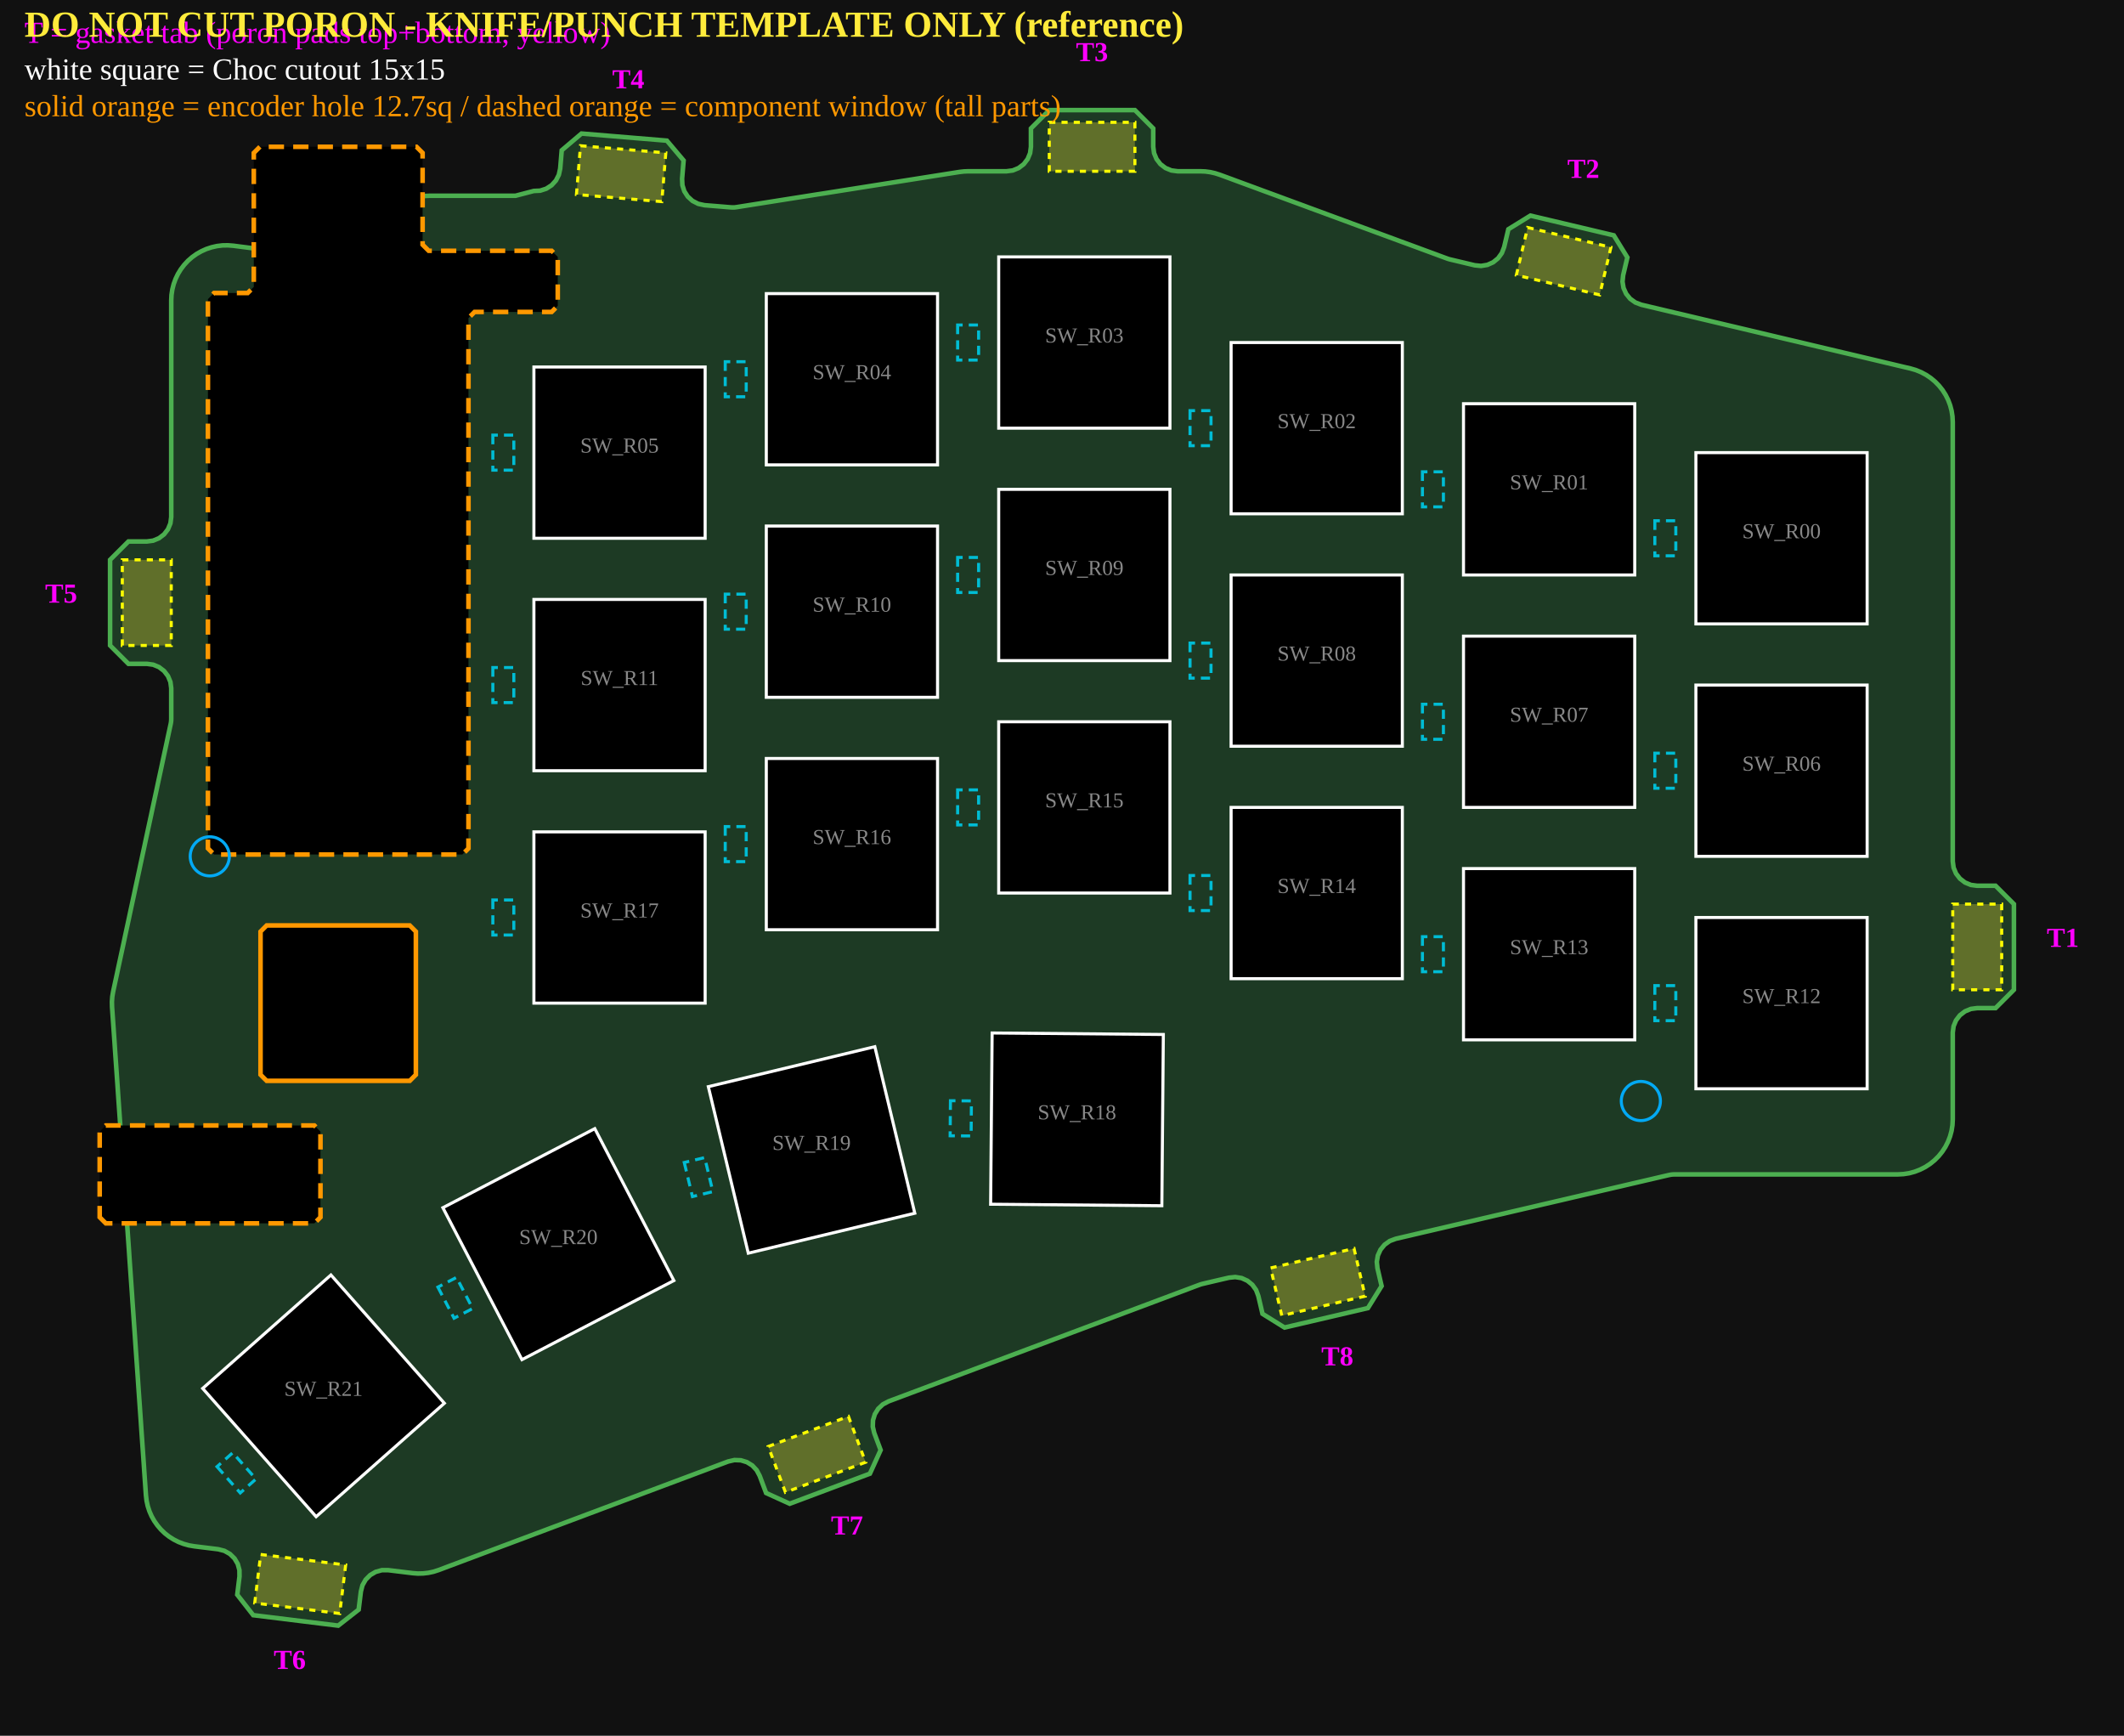
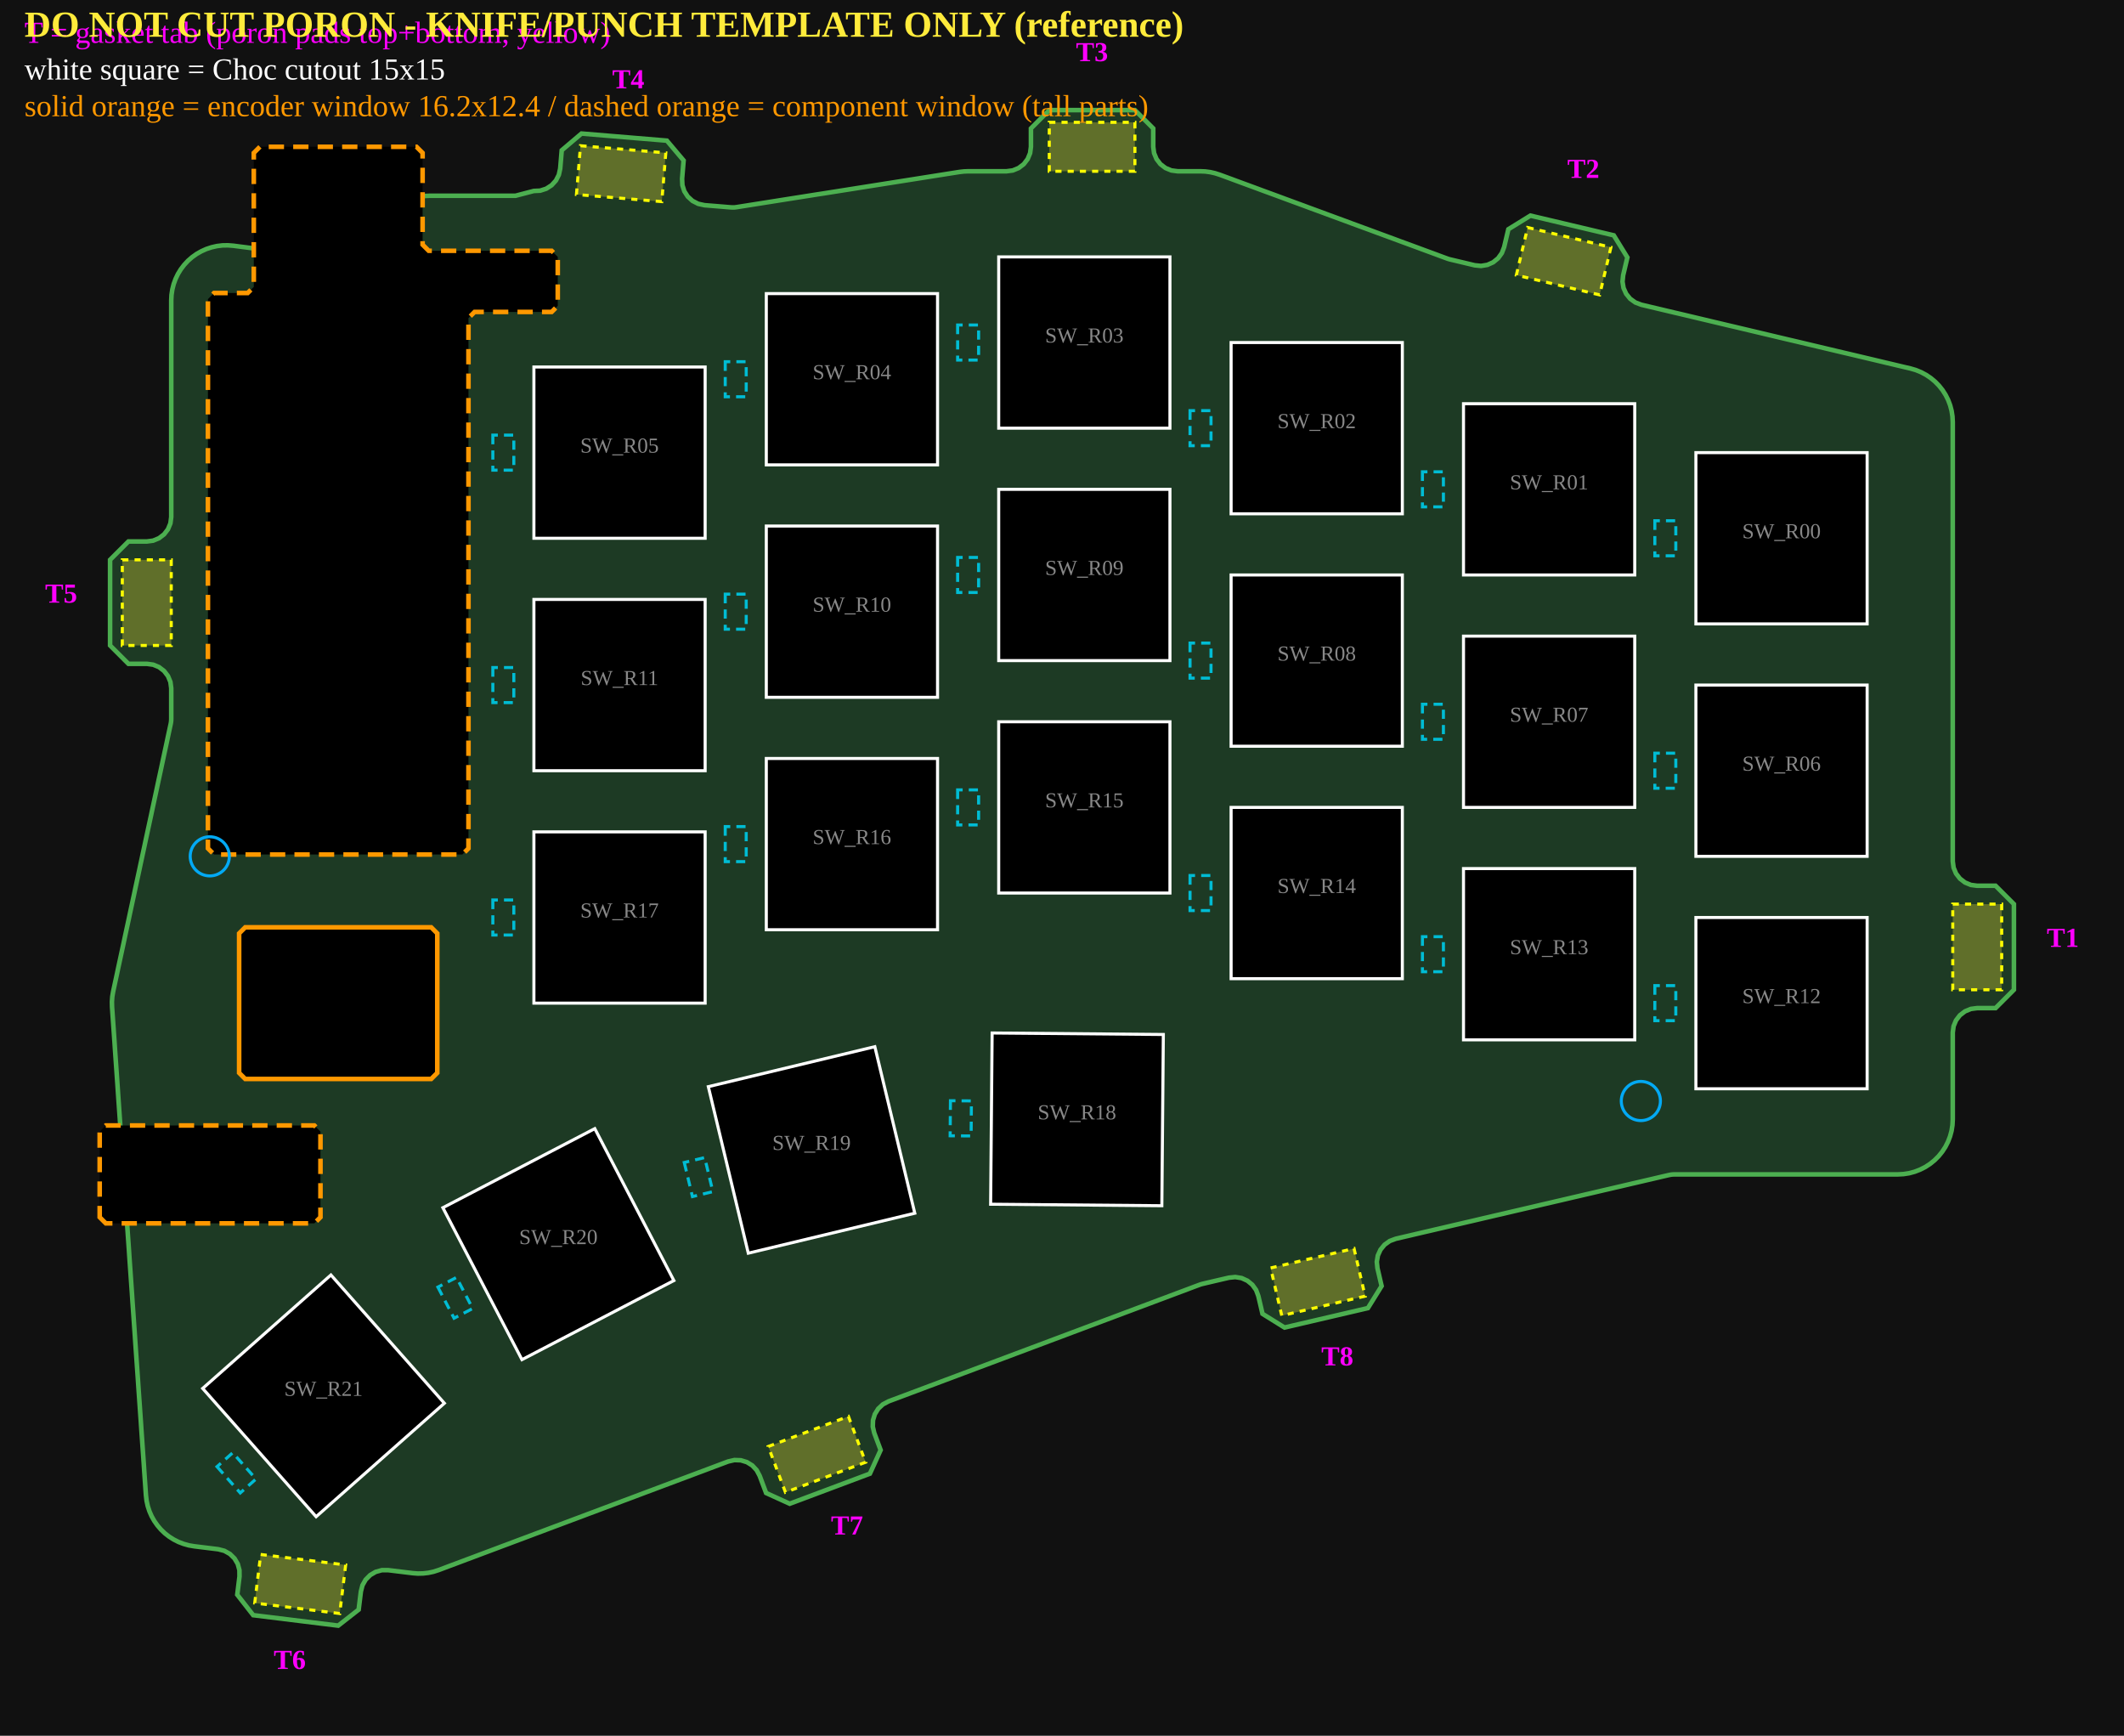
<svg xmlns="http://www.w3.org/2000/svg" width="694.6" height="567.54" viewBox="0 0 694.6 567.54">
  <rect width="694.6" height="567.54" fill="#111" />
  <polygon points="638.6,366.0 638.6,364.0 638.6,362.0 638.6,360.0 638.6,358.0 638.6,356.0 638.6,354.0 638.6,352.0 638.6,350.0 638.6,348.0 638.6,346.0 638.6,344.0 638.6,342.0 638.6,337.62 638.87,335.55 639.67,333.62 640.94,331.96 642.6,330.69 644.53,329.89 646.6,329.62 652.6,329.62 658.6,323.62 658.6,295.62 652.6,289.62 646.6,289.62 644.53,289.35 642.6,288.55 640.94,287.27 639.67,285.62 638.87,283.69 638.6,281.62 638.6,276.0 638.6,274.0 638.6,272.0 638.6,270.0 638.6,268.0 638.6,266.0 638.6,264.0 638.6,262.0 638.6,260.0 638.6,258.0 638.6,256.0 638.6,254.0 638.6,252.0 638.6,250.0 638.6,248.0 638.6,246.0 638.6,244.0 638.6,242.0 638.6,240.0 638.6,238.0 638.6,236.0 638.6,234.0 638.6,232.0 638.6,230.0 638.6,228.0 638.6,226.0 638.6,224.0 638.6,222.0 638.6,220.0 638.6,218.0 638.6,216.0 638.6,214.0 638.6,212.0 638.6,210.0 638.6,208.0 638.6,206.0 638.6,204.0 638.6,202.0 638.6,200.0 638.6,198.0 638.6,196.0 638.6,194.0 638.6,192.0 638.6,190.0 638.6,188.0 638.6,186.0 638.6,184.0 638.6,182.0 638.6,180.0 638.6,178.0 638.6,176.0 638.6,174.0 638.6,172.0 638.6,170.0 638.6,168.0 638.6,166.0 638.6,164.0 638.6,162.0 638.6,160.0 638.6,158.0 638.6,156.0 638.6,154.0 638.6,152.0 638.6,150.0 638.6,148.0 638.6,146.0 638.6,144.0 638.6,142.0 638.6,140.0 638.6,138.0 638.5,136.15 638.22,134.32 637.75,132.53 637.1,130.8 636.27,129.14 635.28,127.58 634.12,126.12 632.83,124.8 631.41,123.61 629.88,122.58 628.24,121.7 626.53,121.0 624.75,120.48 622.77,120.02 620.79,119.55 618.81,119.08 616.83,118.61 614.85,118.14 612.87,117.67 610.89,117.2 608.91,116.73 606.93,116.26 604.95,115.79 602.97,115.33 600.99,114.86 599.01,114.39 597.03,113.92 595.05,113.45 593.07,112.98 591.09,112.51 589.11,112.04 587.13,111.57 585.15,111.11 583.17,110.64 581.19,110.17 579.21,109.7 577.23,109.23 575.25,108.76 573.27,108.29 571.29,107.82 569.31,107.35 567.33,106.88 565.35,106.42 563.37,105.95 561.39,105.48 559.41,105.01 557.43,104.54 555.45,104.07 553.47,103.6 551.49,103.13 549.51,102.66 547.53,102.2 545.55,101.73 543.57,101.26 541.59,100.79 536.75,99.64 534.8,98.9 533.1,97.68 531.79,96.06 530.93,94.15 530.6,92.09 530.81,90.01 532.19,84.17 527.74,76.95 500.49,70.5 493.27,74.96 491.89,80.79 491.14,82.75 489.92,84.44 488.3,85.76 486.4,86.61 484.34,86.95 482.26,86.74 478.23,85.78 476.25,85.31 474.27,84.84 473.81,84.72 473.35,84.57 471.39,83.85 469.43,83.12 467.47,82.4 465.51,81.68 463.55,80.95 461.58,80.23 459.62,79.51 457.66,78.79 455.7,78.06 453.74,77.34 451.78,76.62 449.82,75.9 447.86,75.17 445.89,74.45 443.93,73.73 441.97,73.01 440.01,72.28 438.05,71.56 436.09,70.84 434.13,70.12 432.17,69.39 430.2,68.67 428.24,67.95 426.28,67.22 424.32,66.5 422.36,65.78 420.4,65.06 418.44,64.33 416.48,63.61 414.51,62.89 412.55,62.17 410.59,61.44 408.63,60.72 406.67,60.0 404.71,59.28 402.75,58.55 400.79,57.83 398.82,57.11 397.31,56.63 395.76,56.28 394.19,56.07 392.6,56.0 390.6,56.0 385.14,56.0 383.07,55.73 381.14,54.93 379.48,53.66 378.21,52.0 377.41,50.07 377.14,48.0 377.14,42.0 371.14,36.0 343.14,36.0 337.14,42.0 337.14,48.0 336.87,50.07 336.07,52.0 334.8,53.66 333.14,54.93 331.21,55.73 329.14,56.0 324.6,56.0 322.6,56.0 320.6,56.0 318.6,56.0 316.6,56.0 315.19,56.06 313.79,56.22 311.77,56.54 309.74,56.86 307.72,57.18 305.69,57.5 303.67,57.82 301.64,58.14 299.62,58.46 297.59,58.78 295.57,59.1 293.54,59.42 291.52,59.74 289.49,60.06 287.47,60.38 285.44,60.7 283.42,61.02 281.39,61.34 279.37,61.66 277.34,61.98 275.31,62.3 273.29,62.62 271.26,62.94 269.24,63.26 267.21,63.57 265.19,63.89 263.16,64.21 261.14,64.53 259.11,64.85 257.09,65.17 255.06,65.49 253.04,65.81 251.01,66.13 248.99,66.45 246.96,66.77 244.94,67.09 242.91,67.41 240.89,67.73 240.25,67.81 239.61,67.83 238.97,67.8 236.93,67.63 234.89,67.46 230.37,67.09 228.33,66.64 226.47,65.69 224.92,64.28 223.79,62.53 223.16,60.54 223.06,58.45 223.56,52.47 218.08,45.99 190.17,43.67 183.7,49.15 183.2,55.13 182.75,57.17 181.8,59.03 180.39,60.57 178.64,61.7 176.65,62.34 174.56,62.44 168.6,64.0 166.6,64.0 164.6,64.0 162.6,64.0 160.6,64.0 158.6,64.0 156.6,64.0 154.6,64.0 152.6,64.0 150.6,64.0 148.6,64.0 146.6,64.0 144.6,64.0 142.6,64.0 140.6,64.0 138.94,64.08 137.3,64.3 135.69,64.68 134.12,65.21 132.6,65.88 132.6,67.93 132.6,69.99 132.6,72.04 132.6,74.1 132.6,76.16 132.6,78.21 132.6,80.27 132.6,82.33 132.6,84.38 132.6,86.44 132.6,88.49 132.6,90.55 132.6,92.61 132.6,94.66 132.6,96.72 132.6,98.78 132.6,100.83 132.6,102.89 132.6,104.94 132.6,107.0 130.6,107.0 128.6,107.0 126.6,107.0 124.6,107.0 122.6,107.0 120.6,107.0 118.6,107.0 116.6,107.0 114.6,107.0 112.6,107.0 110.6,107.0 108.6,107.0 106.6,107.0 104.6,107.0 102.6,107.0 100.6,107.0 98.6,107.0 96.6,107.0 94.6,107.0 92.6,107.0 90.6,107.0 88.6,107.0 88.6,104.91 88.6,102.82 88.6,100.74 88.6,98.65 88.6,96.56 88.6,94.47 88.6,92.39 88.6,90.3 88.6,88.21 88.6,86.12 88.6,84.04 88.6,81.95 86.55,81.68 84.51,81.42 82.46,81.15 80.42,80.88 78.37,80.62 76.32,80.35 74.53,80.21 72.73,80.24 70.94,80.46 69.19,80.86 67.48,81.42 65.84,82.16 64.28,83.05 62.81,84.1 61.46,85.28 60.24,86.6 59.14,88.04 58.2,89.57 57.42,91.19 56.8,92.88 56.36,94.62 56.09,96.4 56.0,98.2 56.0,100.21 56.0,102.22 56.0,104.24 56.0,106.25 56.0,108.26 56.0,110.27 56.0,112.29 56.0,114.3 56.0,116.31 56.0,118.32 56.0,120.34 56.0,122.35 56.0,124.36 56.0,126.37 56.0,128.38 56.0,130.4 56.0,132.41 56.0,134.42 56.0,136.43 56.0,138.45 56.0,140.46 56.0,142.47 56.0,144.48 56.0,146.5 56.0,148.51 56.0,150.52 56.0,152.53 56.0,154.54 56.0,156.56 56.0,158.57 56.0,160.58 56.0,162.59 56.0,164.61 56.0,169.05 55.73,171.12 54.93,173.05 53.66,174.71 52.0,175.98 50.07,176.78 48.0,177.05 42.0,177.05 36.0,183.05 36.0,211.05 42.0,217.05 48.0,217.05 50.07,217.33 52.0,218.12 53.66,219.4 54.93,221.05 55.73,222.98 56.0,225.05 56.0,231.01 56.0,233.02 56.0,235.04 55.98,235.6 55.92,236.16 55.82,236.72 55.39,238.7 54.96,240.69 54.54,242.68 54.11,244.67 53.68,246.66 53.25,248.65 52.83,250.64 52.4,252.63 51.97,254.61 51.54,256.6 51.12,258.59 50.69,260.58 50.26,262.57 49.83,264.56 49.41,266.55 48.98,268.53 48.55,270.52 48.12,272.51 47.69,274.5 47.27,276.49 46.84,278.48 46.41,280.47 45.98,282.45 45.56,284.44 45.13,286.43 44.7,288.42 44.27,290.41 43.85,292.4 43.42,294.39 42.99,296.38 42.56,298.36 42.14,300.35 41.71,302.34 41.28,304.33 40.85,306.32 40.43,308.31 40.0,310.3 39.57,312.28 39.14,314.27 38.71,316.26 38.29,318.25 37.86,320.24 37.43,322.23 37.0,324.22 36.72,325.88 36.6,327.56 36.64,329.25 36.78,331.24 36.92,333.24 37.06,335.24 37.2,337.23 37.34,339.23 37.48,341.23 37.61,343.22 37.75,345.22 37.89,347.22 38.03,349.21 38.17,351.21 38.31,353.21 38.45,355.2 38.58,357.2 38.72,359.2 38.86,361.19 39.0,363.19 39.14,365.19 39.28,367.18 39.42,369.18 39.55,371.18 39.69,373.17 39.83,375.17 39.97,377.17 40.11,379.16 40.25,381.16 40.38,383.15 40.52,385.15 40.66,387.15 40.8,389.14 40.94,391.14 41.08,393.14 41.22,395.13 41.35,397.13 41.49,399.13 41.63,401.12 41.77,403.12 41.91,405.12 42.05,407.11 42.19,409.11 42.32,411.11 42.46,413.1 42.6,415.1 42.74,417.1 42.88,419.09 43.02,421.09 43.16,423.09 43.29,425.08 43.43,427.08 43.57,429.08 43.71,431.07 43.85,433.07 43.99,435.07 44.13,437.06 44.26,439.06 44.4,441.05 44.54,443.05 44.68,445.05 44.82,447.04 44.96,449.04 45.1,451.04 45.23,453.03 45.37,455.03 45.51,457.03 45.65,459.02 45.79,461.02 45.93,463.02 46.07,465.01 46.2,467.01 46.34,469.01 46.48,471.0 46.62,473.0 46.76,475.0 46.9,476.99 47.04,478.99 47.17,480.99 47.31,482.98 47.45,484.98 47.59,486.98 47.73,488.97 47.94,490.73 48.32,492.46 48.87,494.15 49.58,495.77 50.45,497.31 51.47,498.76 52.62,500.11 53.9,501.34 55.3,502.43 56.8,503.38 58.38,504.18 60.03,504.81 61.74,505.29 63.49,505.59 65.59,505.85 71.36,506.56 73.38,507.08 75.2,508.11 76.69,509.57 77.75,511.37 78.3,513.39 78.32,515.47 77.59,521.43 82.81,528.12 110.6,531.54 117.29,526.31 118.02,520.36 118.54,518.34 119.57,516.52 121.04,515.03 122.84,513.97 124.85,513.41 126.94,513.4 132.83,514.12 134.93,514.38 136.65,514.51 138.38,514.47 140.1,514.27 141.8,513.9 143.44,513.37 145.33,512.66 147.21,511.95 149.1,511.25 150.99,510.54 152.87,509.83 154.76,509.13 156.64,508.42 158.53,507.71 160.41,507.01 162.3,506.3 164.18,505.59 166.07,504.89 167.95,504.18 169.84,503.47 171.72,502.77 173.61,502.06 175.49,501.35 177.38,500.65 179.26,499.94 181.15,499.23 183.03,498.53 184.92,497.82 186.81,497.11 188.69,496.41 190.58,495.7 192.46,494.99 194.35,494.29 196.23,493.58 198.12,492.87 200.0,492.17 201.89,491.46 203.77,490.75 205.66,490.05 207.54,489.34 209.43,488.63 211.31,487.92 213.2,487.22 215.08,486.51 216.97,485.8 218.85,485.1 220.74,484.39 222.63,483.68 224.51,482.98 226.4,482.27 228.28,481.56 230.17,480.86 232.05,480.15 233.94,479.44 238.13,477.87 240.17,477.4 242.26,477.47 244.25,478.08 246.03,479.18 247.45,480.71 248.43,482.55 250.54,488.17 258.26,491.68 284.48,481.85 287.99,474.13 285.89,468.51 285.42,466.48 285.49,464.39 286.1,462.39 287.2,460.62 288.73,459.19 290.57,458.21 296.15,456.12 298.04,455.41 299.92,454.71 301.81,454.0 303.69,453.29 305.58,452.59 307.46,451.88 309.35,451.17 311.23,450.47 313.12,449.76 315.0,449.05 316.89,448.35 318.77,447.64 320.66,446.93 322.54,446.23 324.43,445.52 326.32,444.81 328.2,444.11 330.09,443.4 331.97,442.69 333.86,441.99 335.74,441.28 337.63,440.57 339.51,439.87 341.4,439.16 343.28,438.45 345.17,437.74 347.05,437.04 348.94,436.33 350.82,435.62 352.71,434.92 354.59,434.21 356.48,433.5 358.37,432.8 360.25,432.09 362.14,431.38 364.02,430.68 365.91,429.97 367.79,429.26 369.68,428.56 371.56,427.85 373.45,427.14 375.33,426.44 377.22,425.73 379.1,425.02 380.99,424.32 382.87,423.61 384.76,422.9 386.64,422.2 388.53,421.49 390.41,420.78 392.3,420.08 392.79,419.91 393.29,419.78 395.25,419.32 397.2,418.86 401.9,417.77 403.97,417.56 406.04,417.9 407.94,418.77 409.55,420.09 410.77,421.79 411.5,423.74 412.87,429.59 420.07,434.07 447.34,427.71 451.82,420.5 450.46,414.66 450.25,412.58 450.59,410.52 451.46,408.61 452.78,407.0 454.48,405.78 456.43,405.05 461.71,403.82 463.67,403.36 465.62,402.9 467.58,402.45 469.53,401.99 471.49,401.54 473.44,401.08 475.4,400.62 477.35,400.17 479.31,399.71 481.26,399.26 483.22,398.8 485.17,398.34 487.13,397.89 489.08,397.43 491.04,396.98 492.99,396.52 494.95,396.06 496.9,395.61 498.86,395.15 500.81,394.7 502.77,394.24 504.72,393.78 506.68,393.33 508.63,392.87 510.59,392.42 512.54,391.96 514.5,391.5 516.45,391.05 518.41,390.59 520.36,390.14 522.32,389.68 524.27,389.22 526.23,388.77 528.18,388.31 530.14,387.86 532.09,387.4 534.05,386.94 536.0,386.49 537.96,386.03 539.91,385.58 541.87,385.12 543.82,384.66 545.78,384.21 546.38,384.09 546.98,384.02 547.59,384.0 549.62,384.0 551.65,384.0 553.68,384.0 555.7,384.0 557.73,384.0 559.76,384.0 561.79,384.0 563.82,384.0 565.84,384.0 567.87,384.0 569.9,384.0 571.93,384.0 573.96,384.0 575.98,384.0 578.01,384.0 580.04,384.0 582.07,384.0 584.1,384.0 586.12,384.0 588.15,384.0 590.18,384.0 592.21,384.0 594.24,384.0 596.26,384.0 598.29,384.0 600.32,384.0 602.35,384.0 604.38,384.0 606.4,384.0 608.43,384.0 610.46,384.0 612.49,384.0 614.52,384.0 616.54,384.0 618.57,384.0 620.6,384.0 622.48,383.9 624.34,383.61 626.16,383.12 627.92,382.44 629.6,381.59 631.18,380.56 632.64,379.38 633.98,378.04 635.16,376.58 636.19,375.0 637.04,373.32 637.72,371.56 638.21,369.74 638.5,367.88" fill="#1d3a24" stroke="#4caf50" stroke-width="1.5" />
  <polygon points="554.6,204.0 610.6,204.0 610.6,148.0 554.6,148.0" fill="#000" stroke="#fff" stroke-width="1" />
  <polygon points="478.6,188.0 534.6,188.0 534.6,132.0 478.6,132.0" fill="#000" stroke="#fff" stroke-width="1" />
  <polygon points="402.6,168.0 458.6,168.0 458.6,112.0 402.6,112.0" fill="#000" stroke="#fff" stroke-width="1" />
  <polygon points="326.6,140.0 382.6,140.0 382.6,84.0 326.6,84.0" fill="#000" stroke="#fff" stroke-width="1" />
  <polygon points="250.6,152.0 306.6,152.0 306.6,96.0 250.6,96.0" fill="#000" stroke="#fff" stroke-width="1" />
  <polygon points="174.6,176.0 230.6,176.0 230.6,120.0 174.6,120.0" fill="#000" stroke="#fff" stroke-width="1" />
  <polygon points="554.6,280.0 610.6,280.0 610.6,224.0 554.6,224.0" fill="#000" stroke="#fff" stroke-width="1" />
  <polygon points="478.6,264.0 534.6,264.0 534.6,208.0 478.6,208.0" fill="#000" stroke="#fff" stroke-width="1" />
  <polygon points="402.6,244.0 458.6,244.0 458.6,188.0 402.6,188.0" fill="#000" stroke="#fff" stroke-width="1" />
  <polygon points="326.6,216.0 382.6,216.0 382.6,160.0 326.6,160.0" fill="#000" stroke="#fff" stroke-width="1" />
  <polygon points="250.6,228.0 306.6,228.0 306.6,172.0 250.6,172.0" fill="#000" stroke="#fff" stroke-width="1" />
  <polygon points="174.6,252.0 230.6,252.0 230.6,196.0 174.6,196.0" fill="#000" stroke="#fff" stroke-width="1" />
  <polygon points="554.6,356.0 610.6,356.0 610.6,300.0 554.6,300.0" fill="#000" stroke="#fff" stroke-width="1" />
  <polygon points="478.6,340.0 534.6,340.0 534.6,284.0 478.6,284.0" fill="#000" stroke="#fff" stroke-width="1" />
  <polygon points="402.6,320.0 458.6,320.0 458.6,264.0 402.6,264.0" fill="#000" stroke="#fff" stroke-width="1" />
  <polygon points="326.6,292.0 382.6,292.0 382.6,236.0 326.6,236.0" fill="#000" stroke="#fff" stroke-width="1" />
  <polygon points="250.6,304.0 306.6,304.0 306.6,248.0 250.6,248.0" fill="#000" stroke="#fff" stroke-width="1" />
  <polygon points="174.6,328.0 230.6,328.0 230.6,272.0 174.6,272.0" fill="#000" stroke="#fff" stroke-width="1" />
  <polygon points="323.96,393.75 379.95,394.24 380.44,338.25 324.45,337.76" fill="#000" stroke="#fff" stroke-width="1" />
  <polygon points="244.71,409.76 299.16,396.69 286.09,342.24 231.64,355.31" fill="#000" stroke="#fff" stroke-width="1" />
  <polygon points="170.69,444.57 220.37,418.71 194.51,369.03 144.83,394.89" fill="#000" stroke="#fff" stroke-width="1" />
  <polygon points="103.38,495.92 145.32,458.82 108.22,416.88 66.28,453.98" fill="#000" stroke="#fff" stroke-width="1" />
  <polygon points="85.0,48.0 83.0,50.0 83.0,93.8 81.0,95.8 70.0,95.8 68.0,97.8 68.0,277.4 70.0,279.4 151.2,279.4 153.2,277.4 153.2,104.0 155.2,102.0 180.4,102.0 182.4,100.0 182.4,84.0 180.4,82.0 140.2,82.0 138.2,80.0 138.2,50.0 136.2,48.0" fill="#000" stroke="#ff9800" stroke-width="1.5" stroke-dasharray="5,3" />
  <polygon points="32.6,398.0 34.6,400.0 102.8,400.0 104.8,398.0 104.8,370.0 102.8,368.0 34.6,368.0 32.6,370.0" fill="#000" stroke="#ff9800" stroke-width="1.5" stroke-dasharray="5,3" />
-   <polygon points="85.2,351.4 87.2,353.4 134.0,353.4 136.0,351.4 136.0,304.6 134.0,302.6 87.2,302.6 85.2,304.6" fill="#000" stroke="#ff9800" stroke-width="1.5" />
+   <polygon points="78.2,350.8 80.2,352.8 141.0,352.8 143.0,350.8 143.0,305.2 141.0,303.2 80.2,303.2 78.2,305.2" fill="#000" stroke="#ff9800" stroke-width="1.5" />
  <polygon points="541.17,170.27 541.17,181.73 548.03,181.73 548.03,170.27" fill="none" stroke="#00bcd4" stroke-width="1" stroke-dasharray="3,2" />
  <polygon points="465.17,154.27 465.17,165.73 472.03,165.73 472.03,154.27" fill="none" stroke="#00bcd4" stroke-width="1" stroke-dasharray="3,2" />
  <polygon points="389.17,134.27 389.17,145.73 396.03,145.73 396.03,134.27" fill="none" stroke="#00bcd4" stroke-width="1" stroke-dasharray="3,2" />
  <polygon points="313.17,106.27 313.17,117.73 320.03,117.73 320.03,106.27" fill="none" stroke="#00bcd4" stroke-width="1" stroke-dasharray="3,2" />
  <polygon points="237.17,118.27 237.17,129.73 244.03,129.73 244.03,118.27" fill="none" stroke="#00bcd4" stroke-width="1" stroke-dasharray="3,2" />
  <polygon points="161.17,142.27 161.17,153.73 168.03,153.73 168.03,142.27" fill="none" stroke="#00bcd4" stroke-width="1" stroke-dasharray="3,2" />
  <polygon points="541.17,246.27 541.17,257.73 548.03,257.73 548.03,246.27" fill="none" stroke="#00bcd4" stroke-width="1" stroke-dasharray="3,2" />
  <polygon points="465.17,230.27 465.17,241.73 472.03,241.73 472.03,230.27" fill="none" stroke="#00bcd4" stroke-width="1" stroke-dasharray="3,2" />
  <polygon points="389.17,210.27 389.17,221.73 396.03,221.73 396.03,210.27" fill="none" stroke="#00bcd4" stroke-width="1" stroke-dasharray="3,2" />
  <polygon points="313.17,182.27 313.17,193.73 320.03,193.73 320.03,182.27" fill="none" stroke="#00bcd4" stroke-width="1" stroke-dasharray="3,2" />
  <polygon points="237.17,194.27 237.17,205.73 244.03,205.73 244.03,194.27" fill="none" stroke="#00bcd4" stroke-width="1" stroke-dasharray="3,2" />
  <polygon points="161.17,218.27 161.17,229.73 168.03,229.73 168.03,218.27" fill="none" stroke="#00bcd4" stroke-width="1" stroke-dasharray="3,2" />
  <polygon points="541.17,322.27 541.17,333.73 548.03,333.73 548.03,322.27" fill="none" stroke="#00bcd4" stroke-width="1" stroke-dasharray="3,2" />
  <polygon points="465.17,306.27 465.17,317.73 472.03,317.73 472.03,306.27" fill="none" stroke="#00bcd4" stroke-width="1" stroke-dasharray="3,2" />
  <polygon points="389.17,286.27 389.17,297.73 396.03,297.73 396.03,286.27" fill="none" stroke="#00bcd4" stroke-width="1" stroke-dasharray="3,2" />
  <polygon points="313.17,258.27 313.17,269.73 320.03,269.73 320.03,258.27" fill="none" stroke="#00bcd4" stroke-width="1" stroke-dasharray="3,2" />
  <polygon points="237.17,270.27 237.17,281.73 244.03,281.73 244.03,270.27" fill="none" stroke="#00bcd4" stroke-width="1" stroke-dasharray="3,2" />
  <polygon points="161.17,294.27 161.17,305.73 168.03,305.73 168.03,294.27" fill="none" stroke="#00bcd4" stroke-width="1" stroke-dasharray="3,2" />
  <polygon points="310.82,359.91 310.72,371.37 317.58,371.43 317.68,359.97" fill="none" stroke="#00bcd4" stroke-width="1" stroke-dasharray="3,2" />
  <polygon points="223.77,380.1 226.45,391.25 233.12,389.64 230.45,378.5" fill="none" stroke="#00bcd4" stroke-width="1" stroke-dasharray="3,2" />
  <polygon points="143.2,420.85 148.49,431.02 154.58,427.85 149.29,417.68" fill="none" stroke="#00bcd4" stroke-width="1" stroke-dasharray="3,2" />
  <polygon points="70.97,479.56 78.57,488.15 83.71,483.6 76.11,475.01" fill="none" stroke="#00bcd4" stroke-width="1" stroke-dasharray="3,2" />
  <polygon points="638.6,323.62 638.6,295.62 654.6,295.62 654.6,323.62" fill="rgba(255,235,59,0.30)" stroke="#ff0" stroke-width="1" stroke-dasharray="2,2" />
  <text x="674.6" y="309.6" fill="#f0f" font-size="9" font-weight="bold" text-anchor="middle">T1</text>
  <polygon points="523.13,96.42 495.88,89.96 499.57,74.39 526.81,80.85" fill="rgba(255,235,59,0.30)" stroke="#ff0" stroke-width="1" stroke-dasharray="2,2" />
  <text x="517.81" y="58.17" fill="#f0f" font-size="9" font-weight="bold" text-anchor="middle">T2</text>
  <polygon points="371.14,56.0 343.14,56.0 343.14,40.0 371.14,40.0" fill="rgba(255,235,59,0.30)" stroke="#ff0" stroke-width="1" stroke-dasharray="2,2" />
  <text x="357.12" y="20.0" fill="#f0f" font-size="9" font-weight="bold" text-anchor="middle">T3</text>
  <polygon points="216.42,65.92 188.51,63.6 189.84,47.65 217.74,49.98" fill="rgba(255,235,59,0.30)" stroke="#ff0" stroke-width="1" stroke-dasharray="2,2" />
  <text x="205.47" y="28.88" fill="#f0f" font-size="9" font-weight="bold" text-anchor="middle">T4</text>
  <polygon points="56.0,183.05 56.0,211.05 40.0,211.05 40.0,183.05" fill="rgba(255,235,59,0.30)" stroke="#ff0" stroke-width="1" stroke-dasharray="2,2" />
  <text x="20.0" y="197.04" fill="#f0f" font-size="9" font-weight="bold" text-anchor="middle">T5</text>
  <polygon points="85.25,508.27 113.04,511.69 111.09,527.57 83.3,524.15" fill="rgba(255,235,59,0.30)" stroke="#ff0" stroke-width="1" stroke-dasharray="2,2" />
  <text x="94.76" y="545.69" fill="#f0f" font-size="9" font-weight="bold" text-anchor="middle">T6</text>
  <polygon points="251.24,472.96 277.46,463.13 283.08,478.11 256.86,487.94" fill="rgba(255,235,59,0.30)" stroke="#ff0" stroke-width="1" stroke-dasharray="2,2" />
  <text x="277.0" y="501.75" fill="#f0f" font-size="9" font-weight="bold" text-anchor="middle">T7</text>
  <polygon points="415.53,414.59 442.8,408.23 446.43,423.81 419.17,430.17" fill="rgba(255,235,59,0.30)" stroke="#ff0" stroke-width="1" stroke-dasharray="2,2" />
  <text x="437.34" y="446.46" fill="#f0f" font-size="9" font-weight="bold" text-anchor="middle">T8</text>
  <text x="8" y="14" fill="#f0f" font-size="10">T = gasket tab (poron pads top+bottom, yellow)</text>
  <text x="8" y="26" fill="#fff" font-size="10">white square = Choc cutout 15x15</text>
-   <text x="8" y="38" fill="#ff9800" font-size="10">solid orange = encoder hole 12.7sq / dashed orange = component window (tall parts)</text>
+   <text x="8" y="38" fill="#ff9800" font-size="10">solid orange = encoder window 16.2x12.4 / dashed orange = component window (tall parts)</text>
  <circle cx="68.6" cy="280.0" r="6.4" fill="none" stroke="#03a9f4" stroke-width="1" />
  <circle cx="536.6" cy="360.0" r="6.4" fill="none" stroke="#03a9f4" stroke-width="1" />
  <text x="582.6" y="176.0" fill="#888" font-size="7" text-anchor="middle">SW_R00</text>
  <text x="506.6" y="160.0" fill="#888" font-size="7" text-anchor="middle">SW_R01</text>
  <text x="430.6" y="140.0" fill="#888" font-size="7" text-anchor="middle">SW_R02</text>
  <text x="354.6" y="112.0" fill="#888" font-size="7" text-anchor="middle">SW_R03</text>
  <text x="278.6" y="124.0" fill="#888" font-size="7" text-anchor="middle">SW_R04</text>
  <text x="202.6" y="148.0" fill="#888" font-size="7" text-anchor="middle">SW_R05</text>
  <text x="582.6" y="252.0" fill="#888" font-size="7" text-anchor="middle">SW_R06</text>
  <text x="506.6" y="236.0" fill="#888" font-size="7" text-anchor="middle">SW_R07</text>
  <text x="430.6" y="216.0" fill="#888" font-size="7" text-anchor="middle">SW_R08</text>
  <text x="354.6" y="188.0" fill="#888" font-size="7" text-anchor="middle">SW_R09</text>
  <text x="278.6" y="200.0" fill="#888" font-size="7" text-anchor="middle">SW_R10</text>
  <text x="202.6" y="224.0" fill="#888" font-size="7" text-anchor="middle">SW_R11</text>
  <text x="582.6" y="328.0" fill="#888" font-size="7" text-anchor="middle">SW_R12</text>
  <text x="506.6" y="312.0" fill="#888" font-size="7" text-anchor="middle">SW_R13</text>
  <text x="430.6" y="292.0" fill="#888" font-size="7" text-anchor="middle">SW_R14</text>
  <text x="354.6" y="264.0" fill="#888" font-size="7" text-anchor="middle">SW_R15</text>
  <text x="278.6" y="276.0" fill="#888" font-size="7" text-anchor="middle">SW_R16</text>
  <text x="202.6" y="300.0" fill="#888" font-size="7" text-anchor="middle">SW_R17</text>
  <text x="352.2" y="366.0" fill="#888" font-size="7" text-anchor="middle">SW_R18</text>
  <text x="265.4" y="376.0" fill="#888" font-size="7" text-anchor="middle">SW_R19</text>
  <text x="182.6" y="406.8" fill="#888" font-size="7" text-anchor="middle">SW_R20</text>
  <text x="105.8" y="456.4" fill="#888" font-size="7" text-anchor="middle">SW_R21</text>
  <text x="8" y="12.0" fill="#ffeb3b" font-size="12" font-weight="bold">DO NOT CUT PORON - KNIFE/PUNCH TEMPLATE ONLY (reference)</text>
</svg>
